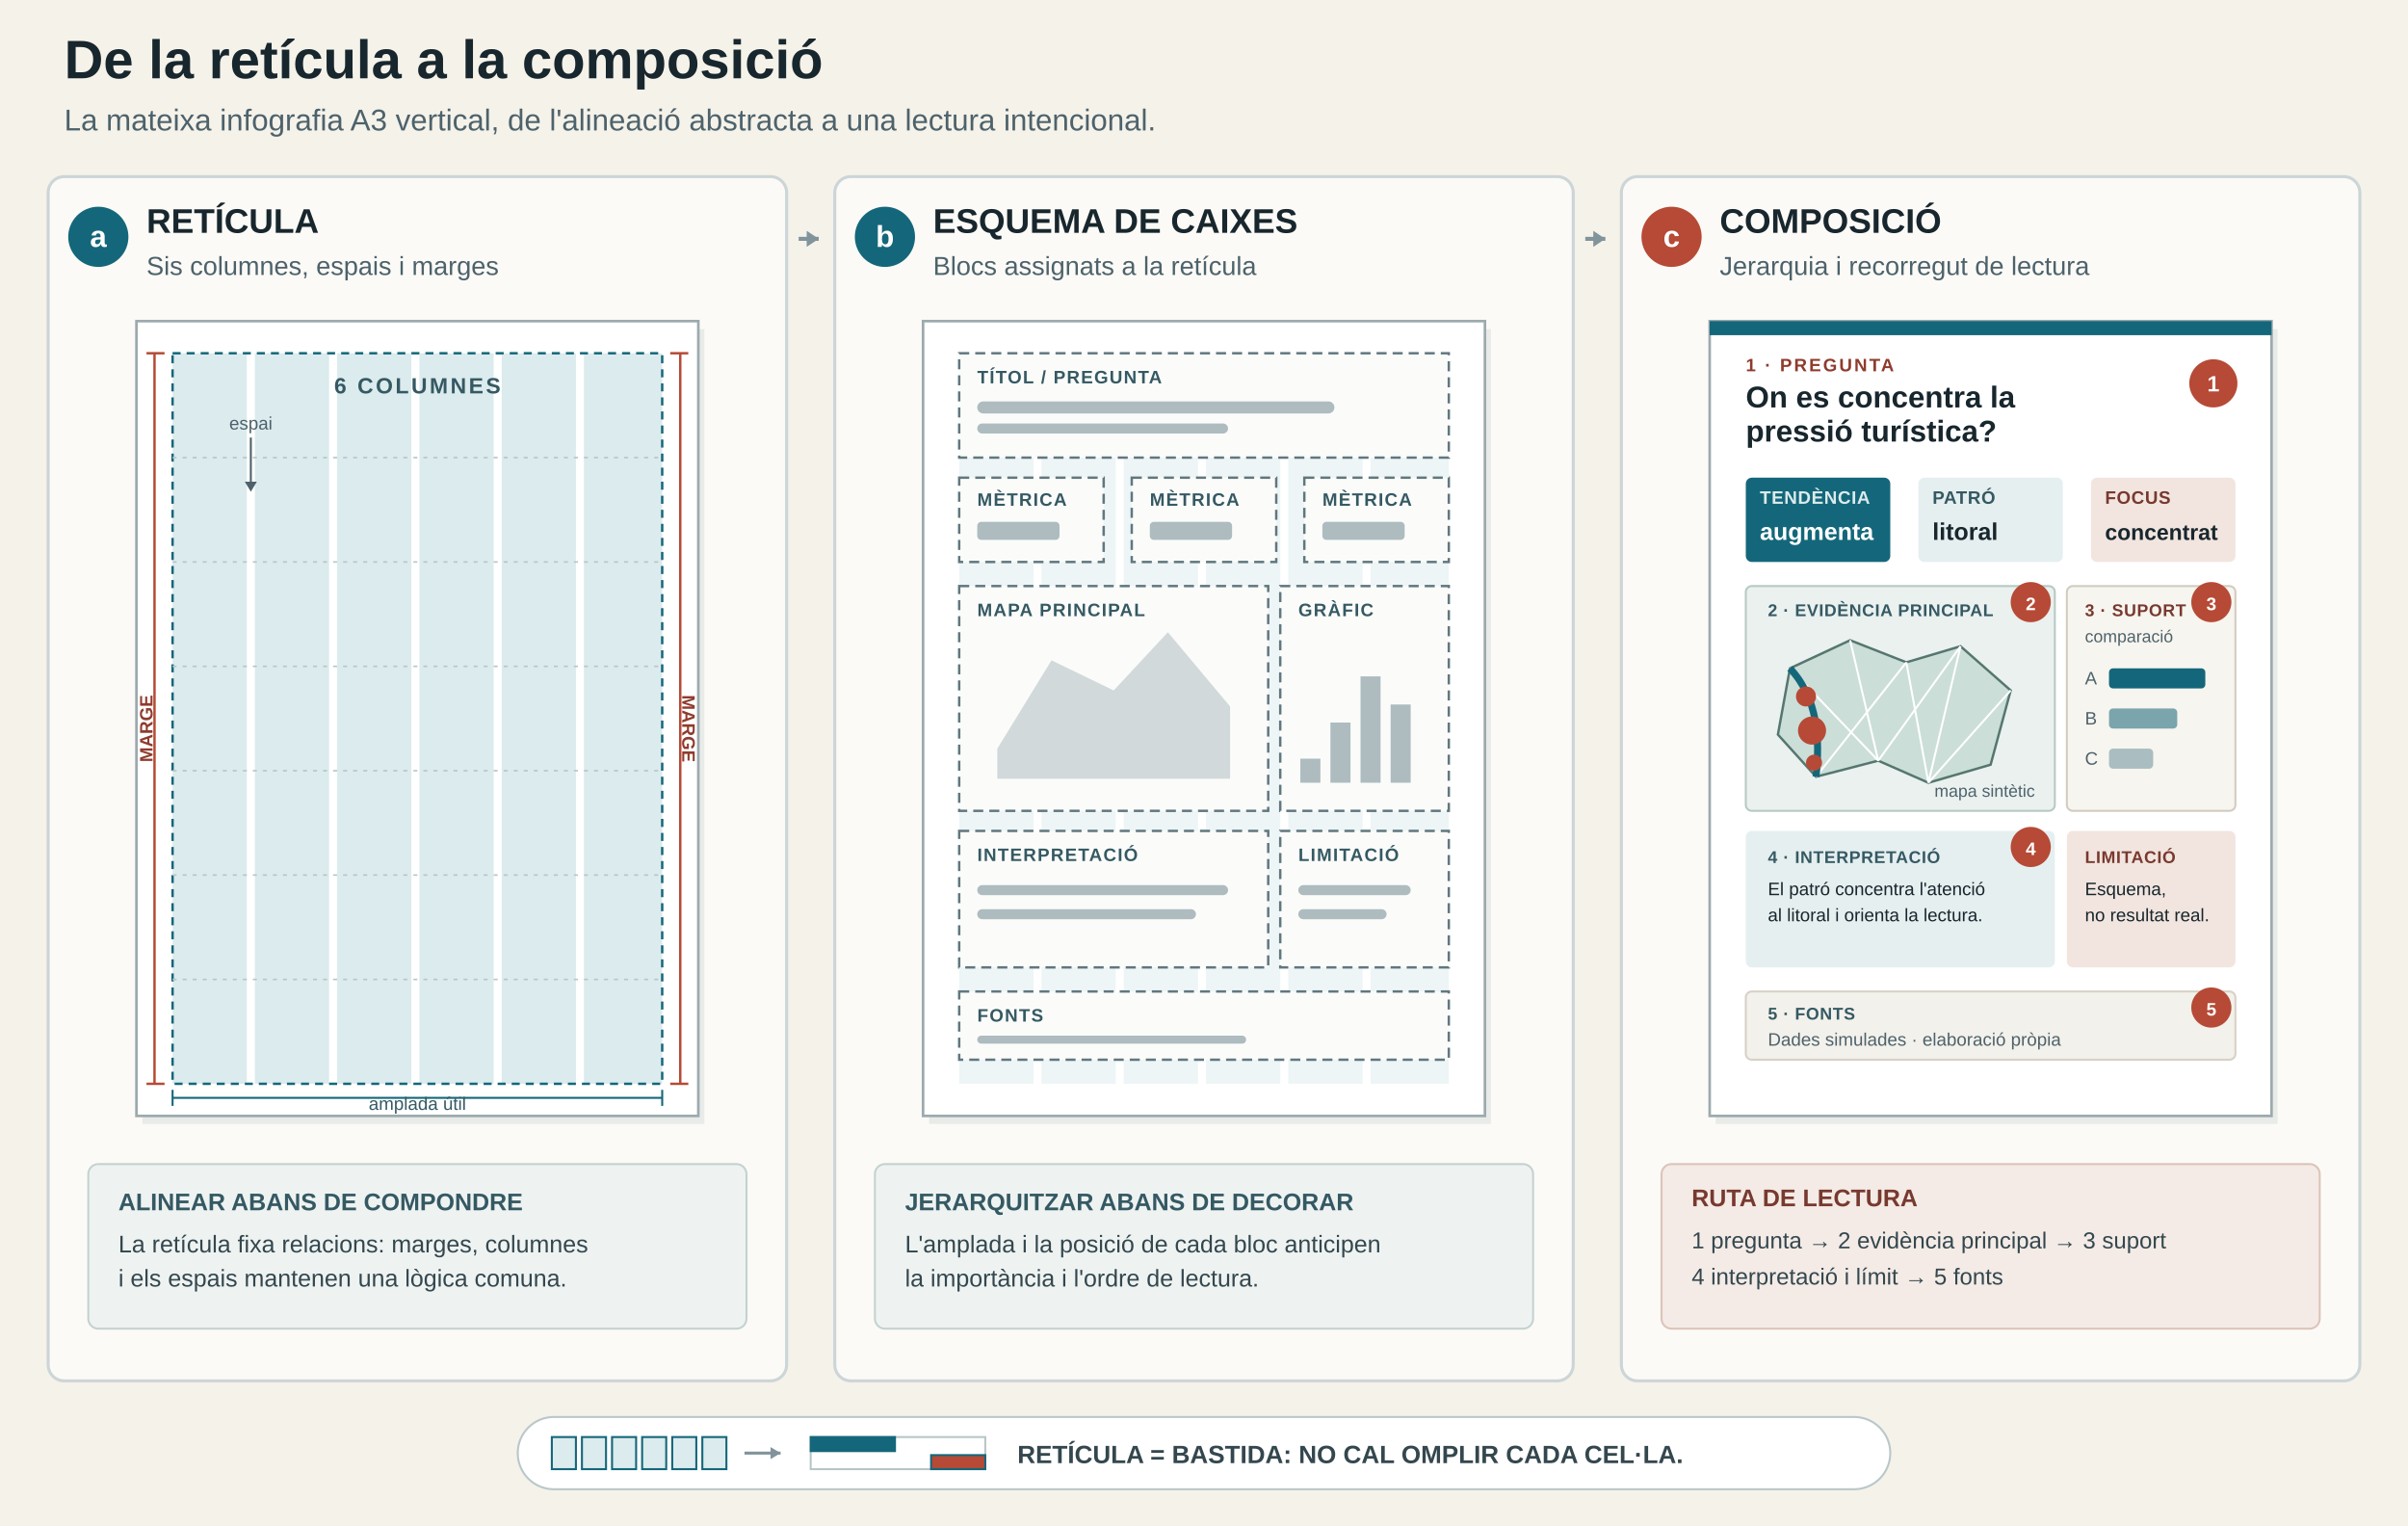
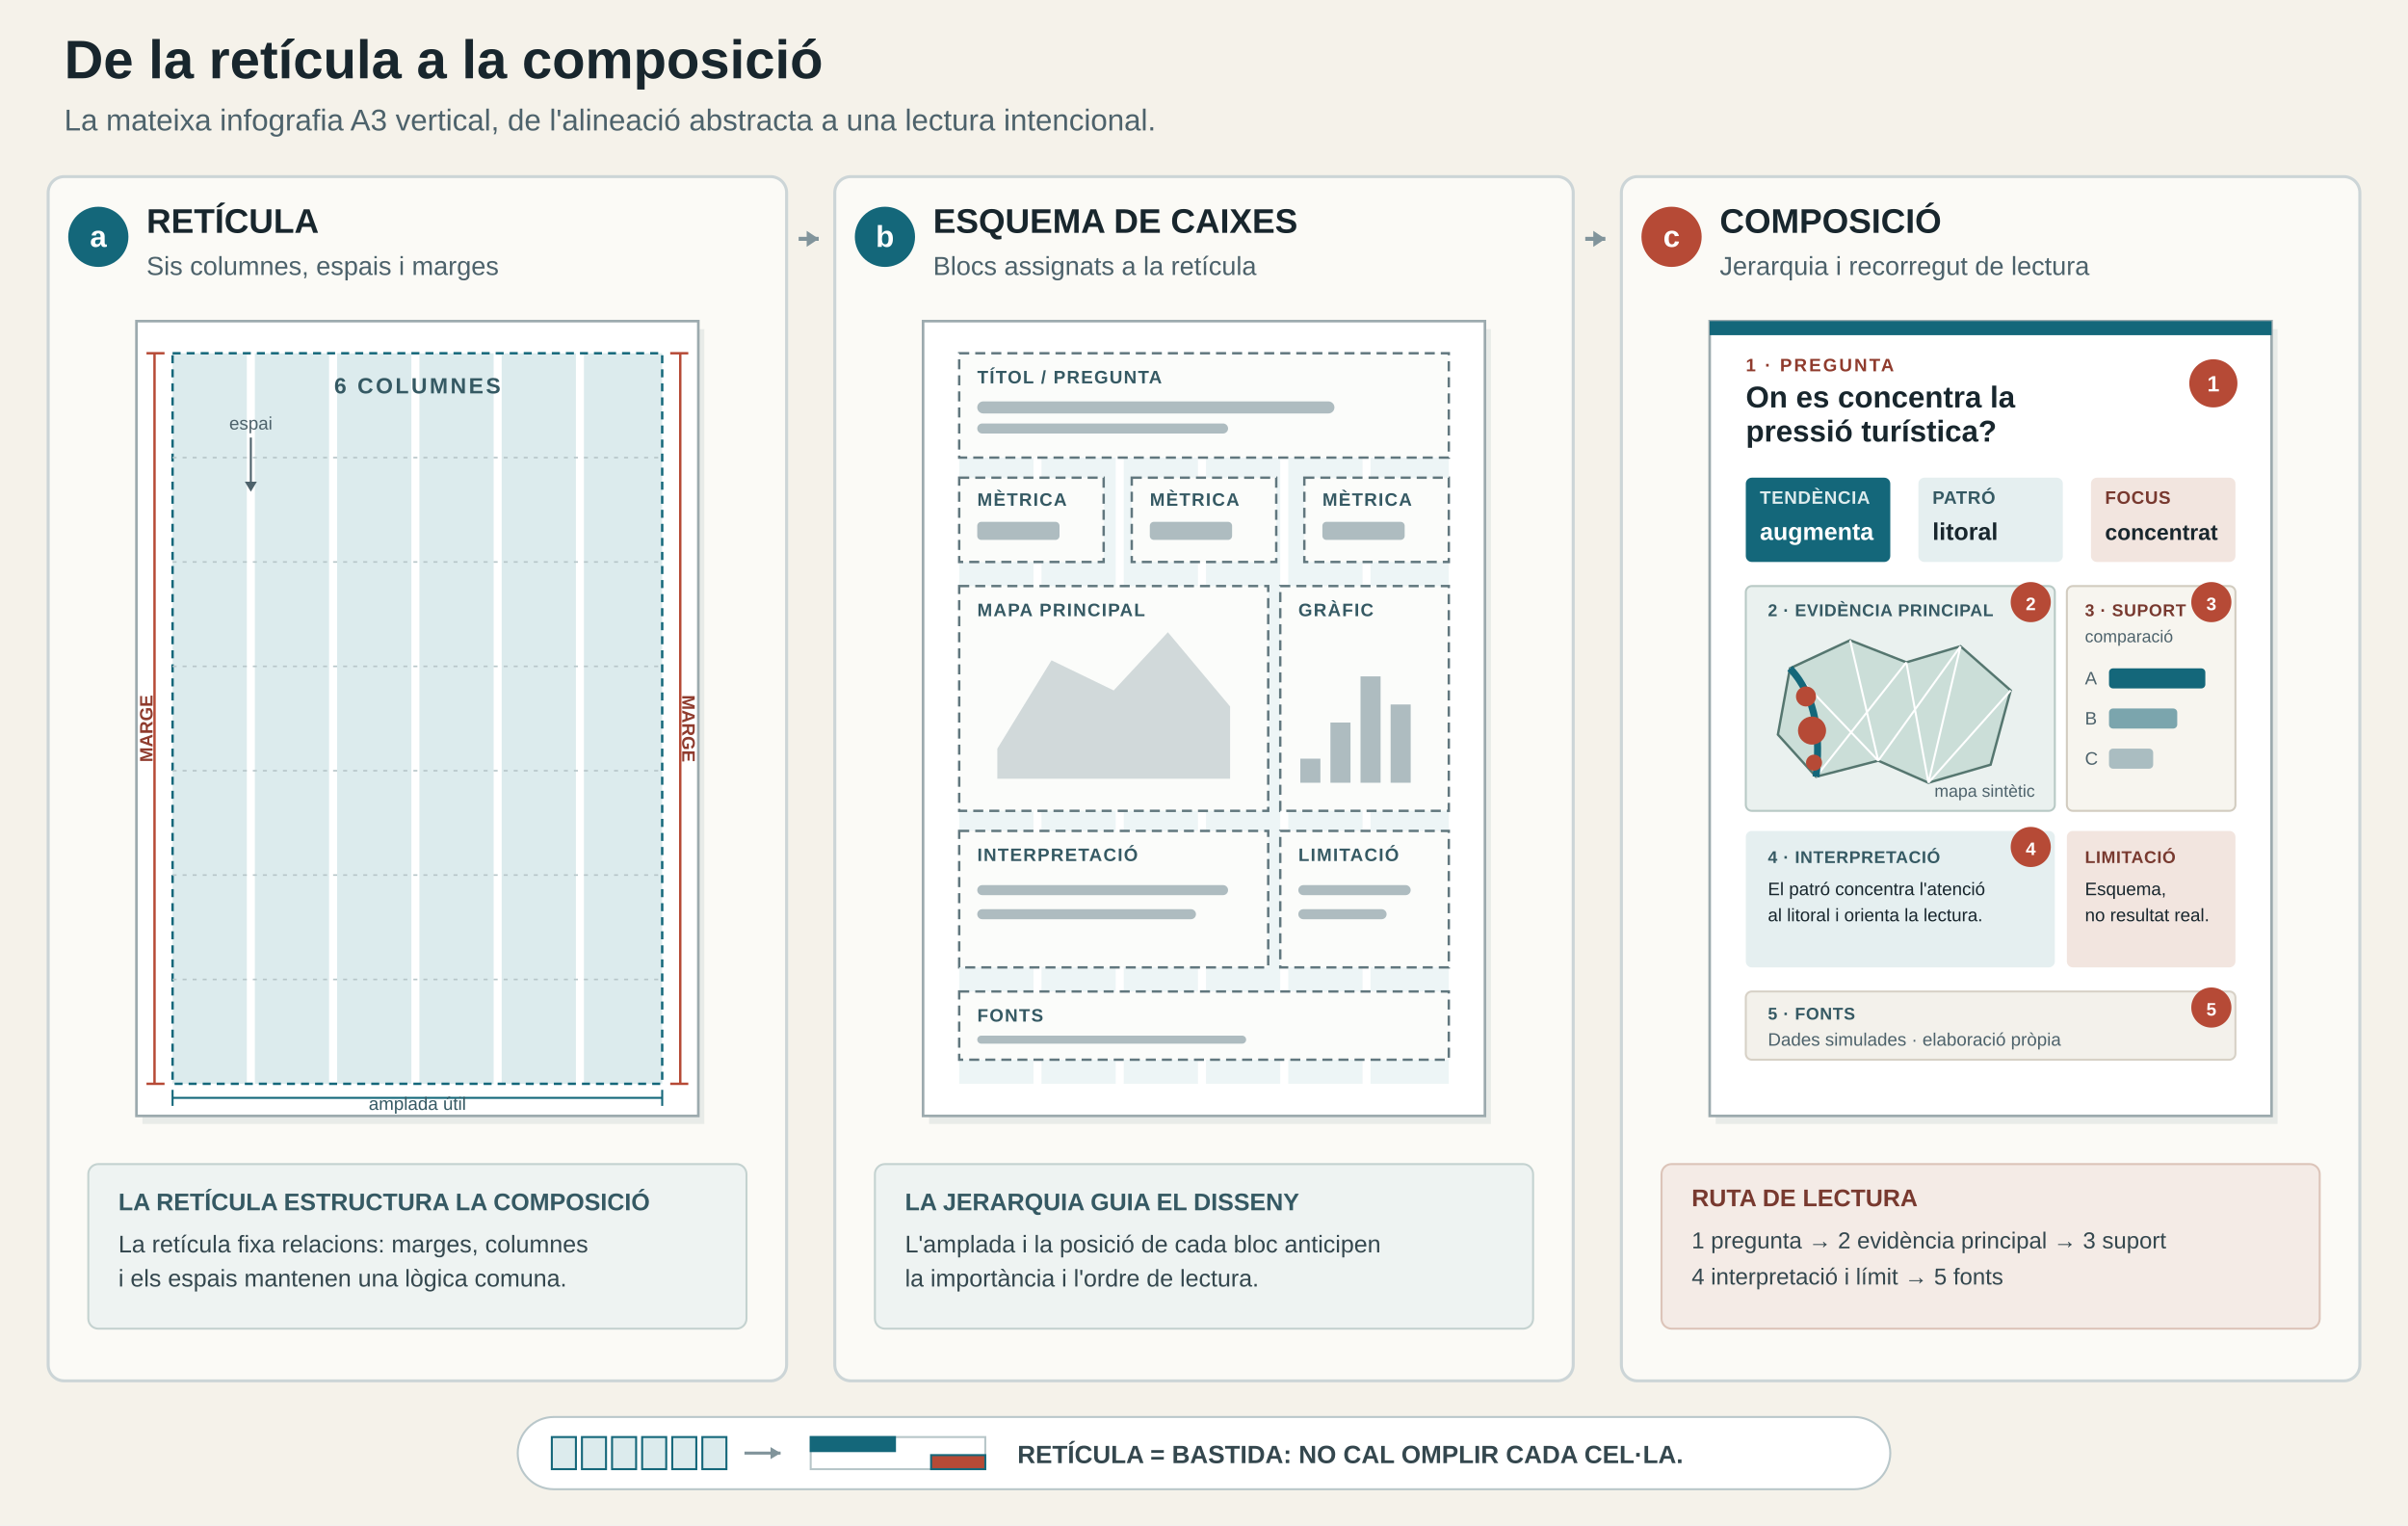
<svg xmlns="http://www.w3.org/2000/svg" width="1200" height="760" viewBox="0 0 1200 760" role="img" aria-labelledby="title desc">
  <rect width="1200" height="760" fill="#f5f2ea" />
  <g font-family="Arial, 'Liberation Sans', sans-serif">
    <text x="32" y="39" font-size="27" font-weight="700" fill="#18262d">De la retícula a la composició</text>
    <text x="32" y="65" font-size="15" fill="#4d626b">La mateixa infografia A3 vertical, de l'alineació abstracta a una lectura intencional.</text>
    <rect x="24" y="88" width="368" height="600" rx="8" fill="#fbfaf6" stroke="#ccd5d7" stroke-width="1.5" />
    <rect x="416" y="88" width="368" height="600" rx="8" fill="#fbfaf6" stroke="#ccd5d7" stroke-width="1.5" />
    <rect x="808" y="88" width="368" height="600" rx="8" fill="#fbfaf6" stroke="#ccd5d7" stroke-width="1.5" />
    <path d="M398 119h10" fill="none" stroke="#81949b" stroke-width="2" />
    <path d="M408 119l-6-4v8z" fill="#81949b" />
    <path d="M790 119h10" fill="none" stroke="#81949b" stroke-width="2" />
    <path d="M800 119l-6-4v8z" fill="#81949b" />
    <circle cx="49" cy="118" r="15" fill="#14677a" />
    <text x="49" y="123" text-anchor="middle" font-size="15" font-weight="700" fill="#ffffff">a</text>
    <text x="73" y="116" font-size="17" font-weight="700" fill="#18262d">RETÍCULA</text>
    <text x="73" y="137" font-size="13" fill="#4d626b">Sis columnes, espais i marges</text>
    <circle cx="441" cy="118" r="15" fill="#14677a" />
    <text x="441" y="123" text-anchor="middle" font-size="15" font-weight="700" fill="#ffffff">b</text>
    <text x="465" y="116" font-size="17" font-weight="700" fill="#18262d">ESQUEMA DE CAIXES</text>
    <text x="465" y="137" font-size="13" fill="#4d626b">Blocs assignats a la retícula</text>
    <circle cx="833" cy="118" r="15" fill="#b64a36" />
    <text x="833" y="123" text-anchor="middle" font-size="15" font-weight="700" fill="#ffffff">c</text>
    <text x="857" y="116" font-size="17" font-weight="700" fill="#18262d">COMPOSICIÓ</text>
    <text x="857" y="137" font-size="13" fill="#4d626b">Jerarquia i recorregut de lectura</text>
    <g transform="translate(68 160)">
      <rect x="3" y="4" width="280" height="396" fill="#d9dedc" opacity="0.55" />
      <rect width="280" height="396" fill="#ffffff" stroke="#9caaae" stroke-width="1.3" />
      <rect x="18" y="16" width="37" height="364" fill="#dcebed" />
      <rect x="59" y="16" width="37" height="364" fill="#dcebed" />
      <rect x="100" y="16" width="37" height="364" fill="#dcebed" />
      <rect x="141" y="16" width="37" height="364" fill="#dcebed" />
      <rect x="182" y="16" width="37" height="364" fill="#dcebed" />
      <rect x="223" y="16" width="39" height="364" fill="#dcebed" />
      <rect x="18" y="16" width="244" height="364" fill="none" stroke="#14677a" stroke-width="1.2" stroke-dasharray="4 3" />
      <g stroke="#b7c6c9" stroke-width="0.8" stroke-dasharray="2 3">
        <line x1="18" y1="68" x2="262" y2="68" />
        <line x1="18" y1="120" x2="262" y2="120" />
        <line x1="18" y1="172" x2="262" y2="172" />
        <line x1="18" y1="224" x2="262" y2="224" />
        <line x1="18" y1="276" x2="262" y2="276" />
        <line x1="18" y1="328" x2="262" y2="328" />
      </g>
      <text x="140" y="36" text-anchor="middle" font-size="11" font-weight="700" letter-spacing="1.2" fill="#355963">6 COLUMNES</text>
      <text x="57" y="54" text-anchor="middle" font-size="9" fill="#4d626b">espai</text>
      <path d="M57 58v25" fill="none" stroke="#4d626b" stroke-width="1" />
      <path d="M54 80l3 5 3-5z" fill="#4d626b" />
      <path d="M5 16h9M9 16v364M5 380h9" fill="none" stroke="#b64a36" stroke-width="1.2" />
      <text x="8" y="203" text-anchor="middle" font-size="9" font-weight="700" fill="#8f3b2d" transform="rotate(-90 8 203)">MARGE</text>
      <path d="M266 16h9M271 16v364M266 380h9" fill="none" stroke="#b64a36" stroke-width="1.2" />
      <text x="272" y="203" text-anchor="middle" font-size="9" font-weight="700" fill="#8f3b2d" transform="rotate(90 272 203)">MARGE</text>
      <line x1="18" y1="387" x2="262" y2="387" stroke="#14677a" stroke-width="1" />
      <path d="M18 383v8M262 383v8" stroke="#14677a" stroke-width="1" />
      <text x="140" y="393" text-anchor="middle" font-size="9" fill="#355963">amplada útil</text>
    </g>
    <g transform="translate(460 160)">
      <rect x="3" y="4" width="280" height="396" fill="#d9dedc" opacity="0.55" />
      <rect width="280" height="396" fill="#ffffff" stroke="#9caaae" stroke-width="1.3" />
      <g opacity="0.52">
        <rect x="18" y="16" width="37" height="364" fill="#dcebed" />
        <rect x="59" y="16" width="37" height="364" fill="#dcebed" />
        <rect x="100" y="16" width="37" height="364" fill="#dcebed" />
        <rect x="141" y="16" width="37" height="364" fill="#dcebed" />
        <rect x="182" y="16" width="37" height="364" fill="#dcebed" />
        <rect x="223" y="16" width="39" height="364" fill="#dcebed" />
      </g>
      <g fill="#fbfcfa" stroke="#61777e" stroke-width="1.2" stroke-dasharray="5 3">
        <rect x="18" y="16" width="244" height="52" />
        <rect x="18" y="78" width="72" height="42" />
        <rect x="104" y="78" width="72" height="42" />
        <rect x="190" y="78" width="72" height="42" />
        <rect x="18" y="132" width="154" height="112" />
        <rect x="178" y="132" width="84" height="112" />
        <rect x="18" y="254" width="154" height="68" />
        <rect x="178" y="254" width="84" height="68" />
        <rect x="18" y="334" width="244" height="34" />
      </g>
      <g font-size="9" font-weight="700" letter-spacing="0.6" fill="#355963">
        <text x="27" y="31">TÍTOL / PREGUNTA</text>
        <text x="27" y="92">MÈTRICA</text>
        <text x="113" y="92">MÈTRICA</text>
        <text x="199" y="92">MÈTRICA</text>
        <text x="27" y="147">MAPA PRINCIPAL</text>
        <text x="187" y="147">GRÀFIC</text>
        <text x="27" y="269">INTERPRETACIÓ</text>
        <text x="187" y="269">LIMITACIÓ</text>
        <text x="27" y="349">FONTS</text>
      </g>
      <g fill="#aebcc0">
        <rect x="27" y="40" width="178" height="6" rx="3" />
        <rect x="27" y="51" width="125" height="5" rx="2.5" />
        <rect x="27" y="100" width="41" height="9" rx="2" />
        <rect x="113" y="100" width="41" height="9" rx="2" />
        <rect x="199" y="100" width="41" height="9" rx="2" />
        <path d="M37 213l27-44 31 15 27-29 31 37v36H37z" opacity="0.55" />
        <rect x="188" y="218" width="10" height="12" />
        <rect x="203" y="200" width="10" height="30" />
        <rect x="218" y="177" width="10" height="53" />
        <rect x="233" y="191" width="10" height="39" />
        <rect x="27" y="281" width="125" height="5" rx="2.5" />
        <rect x="27" y="293" width="109" height="5" rx="2.5" />
        <rect x="187" y="281" width="56" height="5" rx="2.5" />
        <rect x="187" y="293" width="44" height="5" rx="2.5" />
        <rect x="27" y="356" width="134" height="4" rx="2" />
      </g>
    </g>
    <g transform="translate(852 160)">
      <rect x="3" y="4" width="280" height="396" fill="#d9dedc" opacity="0.55" />
      <rect width="280" height="396" fill="#ffffff" stroke="#9caaae" stroke-width="1.3" />
      <rect width="280" height="7" fill="#14677a" />
      <text x="18" y="25" font-size="9" font-weight="700" letter-spacing="1" fill="#8f3b2d">1 · PREGUNTA</text>
      <text x="18" y="43" font-size="15" font-weight="700" fill="#18262d">On es concentra la</text>
      <text x="18" y="60" font-size="15" font-weight="700" fill="#18262d">pressió turística?</text>
      <circle cx="251" cy="31" r="12" fill="#b64a36" />
      <text x="251" y="35" text-anchor="middle" font-size="11" font-weight="700" fill="#ffffff">1</text>
      <rect x="18" y="78" width="72" height="42" rx="3" fill="#14677a" />
      <text x="25" y="91" font-size="9" font-weight="700" letter-spacing="0.3" fill="#dcebed">TENDÈNCIA</text>
      <text x="25" y="109" font-size="12" font-weight="700" fill="#ffffff">augmenta</text>
      <rect x="104" y="78" width="72" height="42" rx="3" fill="#e5eff0" />
      <text x="111" y="91" font-size="9" font-weight="700" letter-spacing="0.3" fill="#355963">PATRÓ</text>
      <text x="111" y="109" font-size="12" font-weight="700" fill="#18262d">litoral</text>
      <rect x="190" y="78" width="72" height="42" rx="3" fill="#f2e5df" />
      <text x="197" y="91" font-size="9" font-weight="700" letter-spacing="0.3" fill="#78392f">FOCUS</text>
      <text x="197" y="109" font-size="11" font-weight="700" fill="#18262d">concentrat</text>
      <rect x="18" y="132" width="154" height="112" rx="3" fill="#eaf1ef" stroke="#b8c9c5" />
      <text x="29" y="147" font-size="8.5" font-weight="700" letter-spacing="0.3" fill="#355963">2 · EVIDÈNCIA PRINCIPAL</text>
      <path d="M40 173l30-14 28 11 27-8 25 22-10 37-31 9-25-11-31 8-19-21z" fill="#cbded8" stroke="#55766f" stroke-width="1.2" />
      <path d="M40 173l44 46M70 159l14 60M98 170l11 60M125 162l-16 68M53 227l45-57M84 219l41-57M109 230l41-46" fill="none" stroke="#ffffff" stroke-width="1" />
      <path d="M40 173c14 15 15 35 13 54" fill="none" stroke="#14677a" stroke-width="3.5" />
      <circle cx="48" cy="187" r="5" fill="#b64a36" />
      <circle cx="51" cy="204" r="7" fill="#b64a36" />
      <circle cx="52" cy="220" r="4" fill="#b64a36" />
      <text x="112" y="237" font-size="8.5" fill="#4d626b">mapa sintètic</text>
      <circle cx="160" cy="140" r="10" fill="#b64a36" />
      <text x="160" y="144" text-anchor="middle" font-size="9" font-weight="700" fill="#ffffff">2</text>
      <rect x="178" y="132" width="84" height="112" rx="3" fill="#f7f5ef" stroke="#d2ccc0" />
      <text x="187" y="147" font-size="8.5" font-weight="700" letter-spacing="0.3" fill="#78392f">3 · SUPORT</text>
      <text x="187" y="160" font-size="8.5" fill="#4d626b">comparació</text>
      <g font-size="9" fill="#4d626b">
        <text x="187" y="181">A</text>
        <text x="187" y="201">B</text>
        <text x="187" y="221">C</text>
      </g>
      <rect x="199" y="173" width="48" height="10" rx="2" fill="#14677a" />
      <rect x="199" y="193" width="34" height="10" rx="2" fill="#7ba5ad" />
      <rect x="199" y="213" width="22" height="10" rx="2" fill="#aabdc1" />
      <circle cx="250" cy="140" r="10" fill="#b64a36" />
      <text x="250" y="144" text-anchor="middle" font-size="9" font-weight="700" fill="#ffffff">3</text>
      <rect x="18" y="254" width="154" height="68" rx="3" fill="#e5eff0" />
      <text x="29" y="270" font-size="8.5" font-weight="700" letter-spacing="0.3" fill="#355963">4 · INTERPRETACIÓ</text>
      <text x="29" y="286" font-size="9" fill="#18262d">El patró concentra l'atenció</text>
      <text x="29" y="299" font-size="9" fill="#18262d">al litoral i orienta la lectura.</text>
      <circle cx="160" cy="262" r="10" fill="#b64a36" />
      <text x="160" y="266" text-anchor="middle" font-size="9" font-weight="700" fill="#ffffff">4</text>
      <rect x="178" y="254" width="84" height="68" rx="3" fill="#f2e5df" />
      <text x="187" y="270" font-size="8.5" font-weight="700" letter-spacing="0.3" fill="#78392f">LIMITACIÓ</text>
      <text x="187" y="286" font-size="9" fill="#18262d">Esquema,</text>
      <text x="187" y="299" font-size="9" fill="#18262d">no resultat real.</text>
      <rect x="18" y="334" width="244" height="34" rx="3" fill="#f3f1eb" stroke="#d7d1c6" />
      <text x="29" y="348" font-size="8.5" font-weight="700" letter-spacing="0.3" fill="#355963">5 · FONTS</text>
      <text x="29" y="361" font-size="9" fill="#4d626b">Dades simulades · elaboració pròpia</text>
      <circle cx="250" cy="342" r="10" fill="#b64a36" />
      <text x="250" y="346" text-anchor="middle" font-size="9" font-weight="700" fill="#ffffff">5</text>
    </g>
    <g transform="translate(44 580)">
      <rect width="328" height="82" rx="5" fill="#eef3f2" stroke="#c4d2d0" />
-       <text x="15" y="23" font-size="12" font-weight="700" fill="#355963">ALINEAR ABANS DE COMPONDRE</text>
+       <text x="15" y="23" font-size="12" font-weight="700" fill="#355963">LA RETÍCULA ESTRUCTURA LA COMPOSICIÓ</text>
      <text x="15" y="44" font-size="12" fill="#34474e">La retícula fixa relacions: marges, columnes</text>
      <text x="15" y="61" font-size="12" fill="#34474e">i els espais mantenen una lògica comuna.</text>
    </g>
    <g transform="translate(436 580)">
      <rect width="328" height="82" rx="5" fill="#eef3f2" stroke="#c4d2d0" />
-       <text x="15" y="23" font-size="12" font-weight="700" fill="#355963">JERARQUITZAR ABANS DE DECORAR</text>
+       <text x="15" y="23" font-size="12" font-weight="700" fill="#355963">LA JERARQUIA GUIA EL DISSENY</text>
      <text x="15" y="44" font-size="12" fill="#34474e">L'amplada i la posició de cada bloc anticipen</text>
      <text x="15" y="61" font-size="12" fill="#34474e">la importància i l'ordre de lectura.</text>
    </g>
    <g transform="translate(828 580)">
      <rect width="328" height="82" rx="5" fill="#f4ebe6" stroke="#dcc4b9" />
      <text x="15" y="21" font-size="12" font-weight="700" fill="#78392f">RUTA DE LECTURA</text>
      <text x="15" y="42" font-size="11.5" fill="#34474e">1 pregunta → 2 evidència principal → 3 suport</text>
      <text x="15" y="60" font-size="11.5" fill="#34474e">4 interpretació i límit → 5 fonts</text>
    </g>
    <g transform="translate(258 706)">
      <rect width="684" height="36" rx="18" fill="#ffffff" stroke="#b9c7ca" />
      <g transform="translate(17 10)" stroke="#14677a" stroke-width="1">
        <rect width="12" height="16" fill="#dcebed" />
        <rect x="15" width="12" height="16" fill="#dcebed" />
        <rect x="30" width="12" height="16" fill="#dcebed" />
        <rect x="45" width="12" height="16" fill="#dcebed" />
        <rect x="60" width="12" height="16" fill="#dcebed" />
        <rect x="75" width="12" height="16" fill="#dcebed" />
      </g>
      <path d="M113 18h18" stroke="#81949b" stroke-width="1.5" />
      <path d="M131 18l-5-3v6z" fill="#81949b" />
      <g transform="translate(146 10)" stroke="#14677a" stroke-width="1">
        <rect width="87" height="16" fill="none" stroke="#b7c6c9" />
        <rect width="42" height="7" fill="#14677a" />
        <rect x="60" y="9" width="27" height="7" fill="#b64a36" />
      </g>
      <text x="249" y="23" font-size="12.5" font-weight="700" fill="#34474e">RETÍCULA = BASTIDA: NO CAL OMPLIR CADA CEL·LA.</text>
    </g>
  </g>
</svg>
